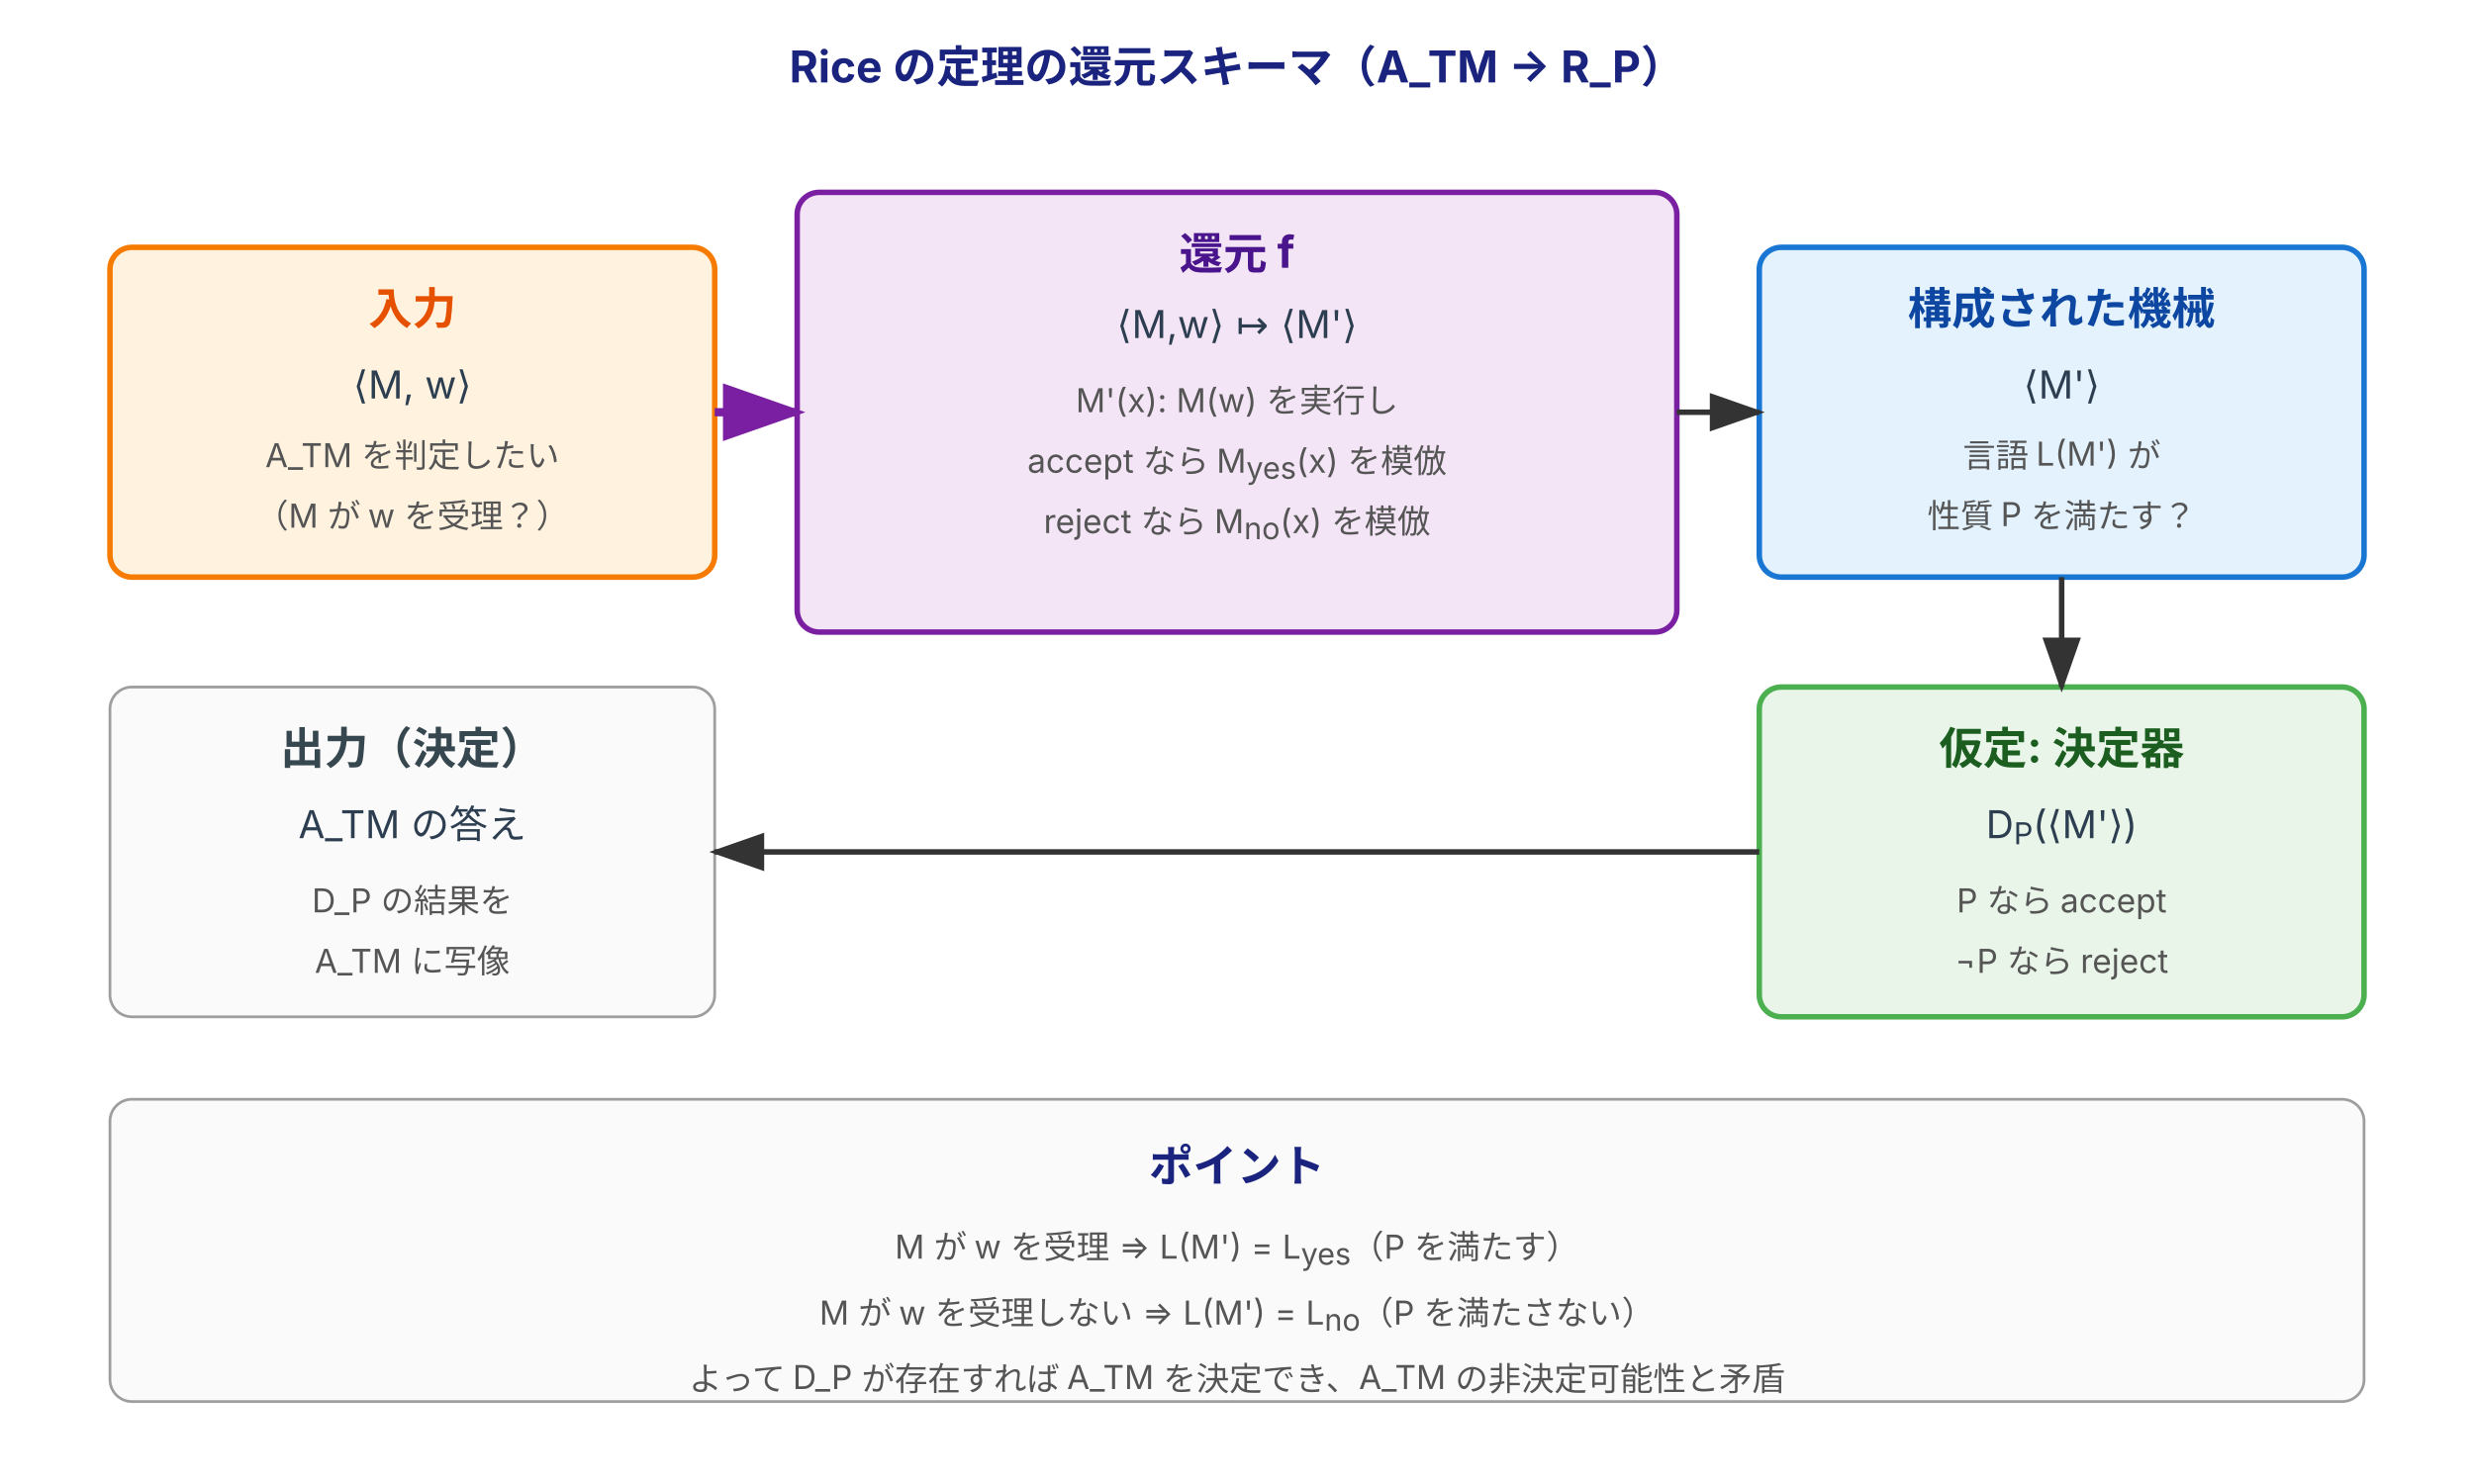
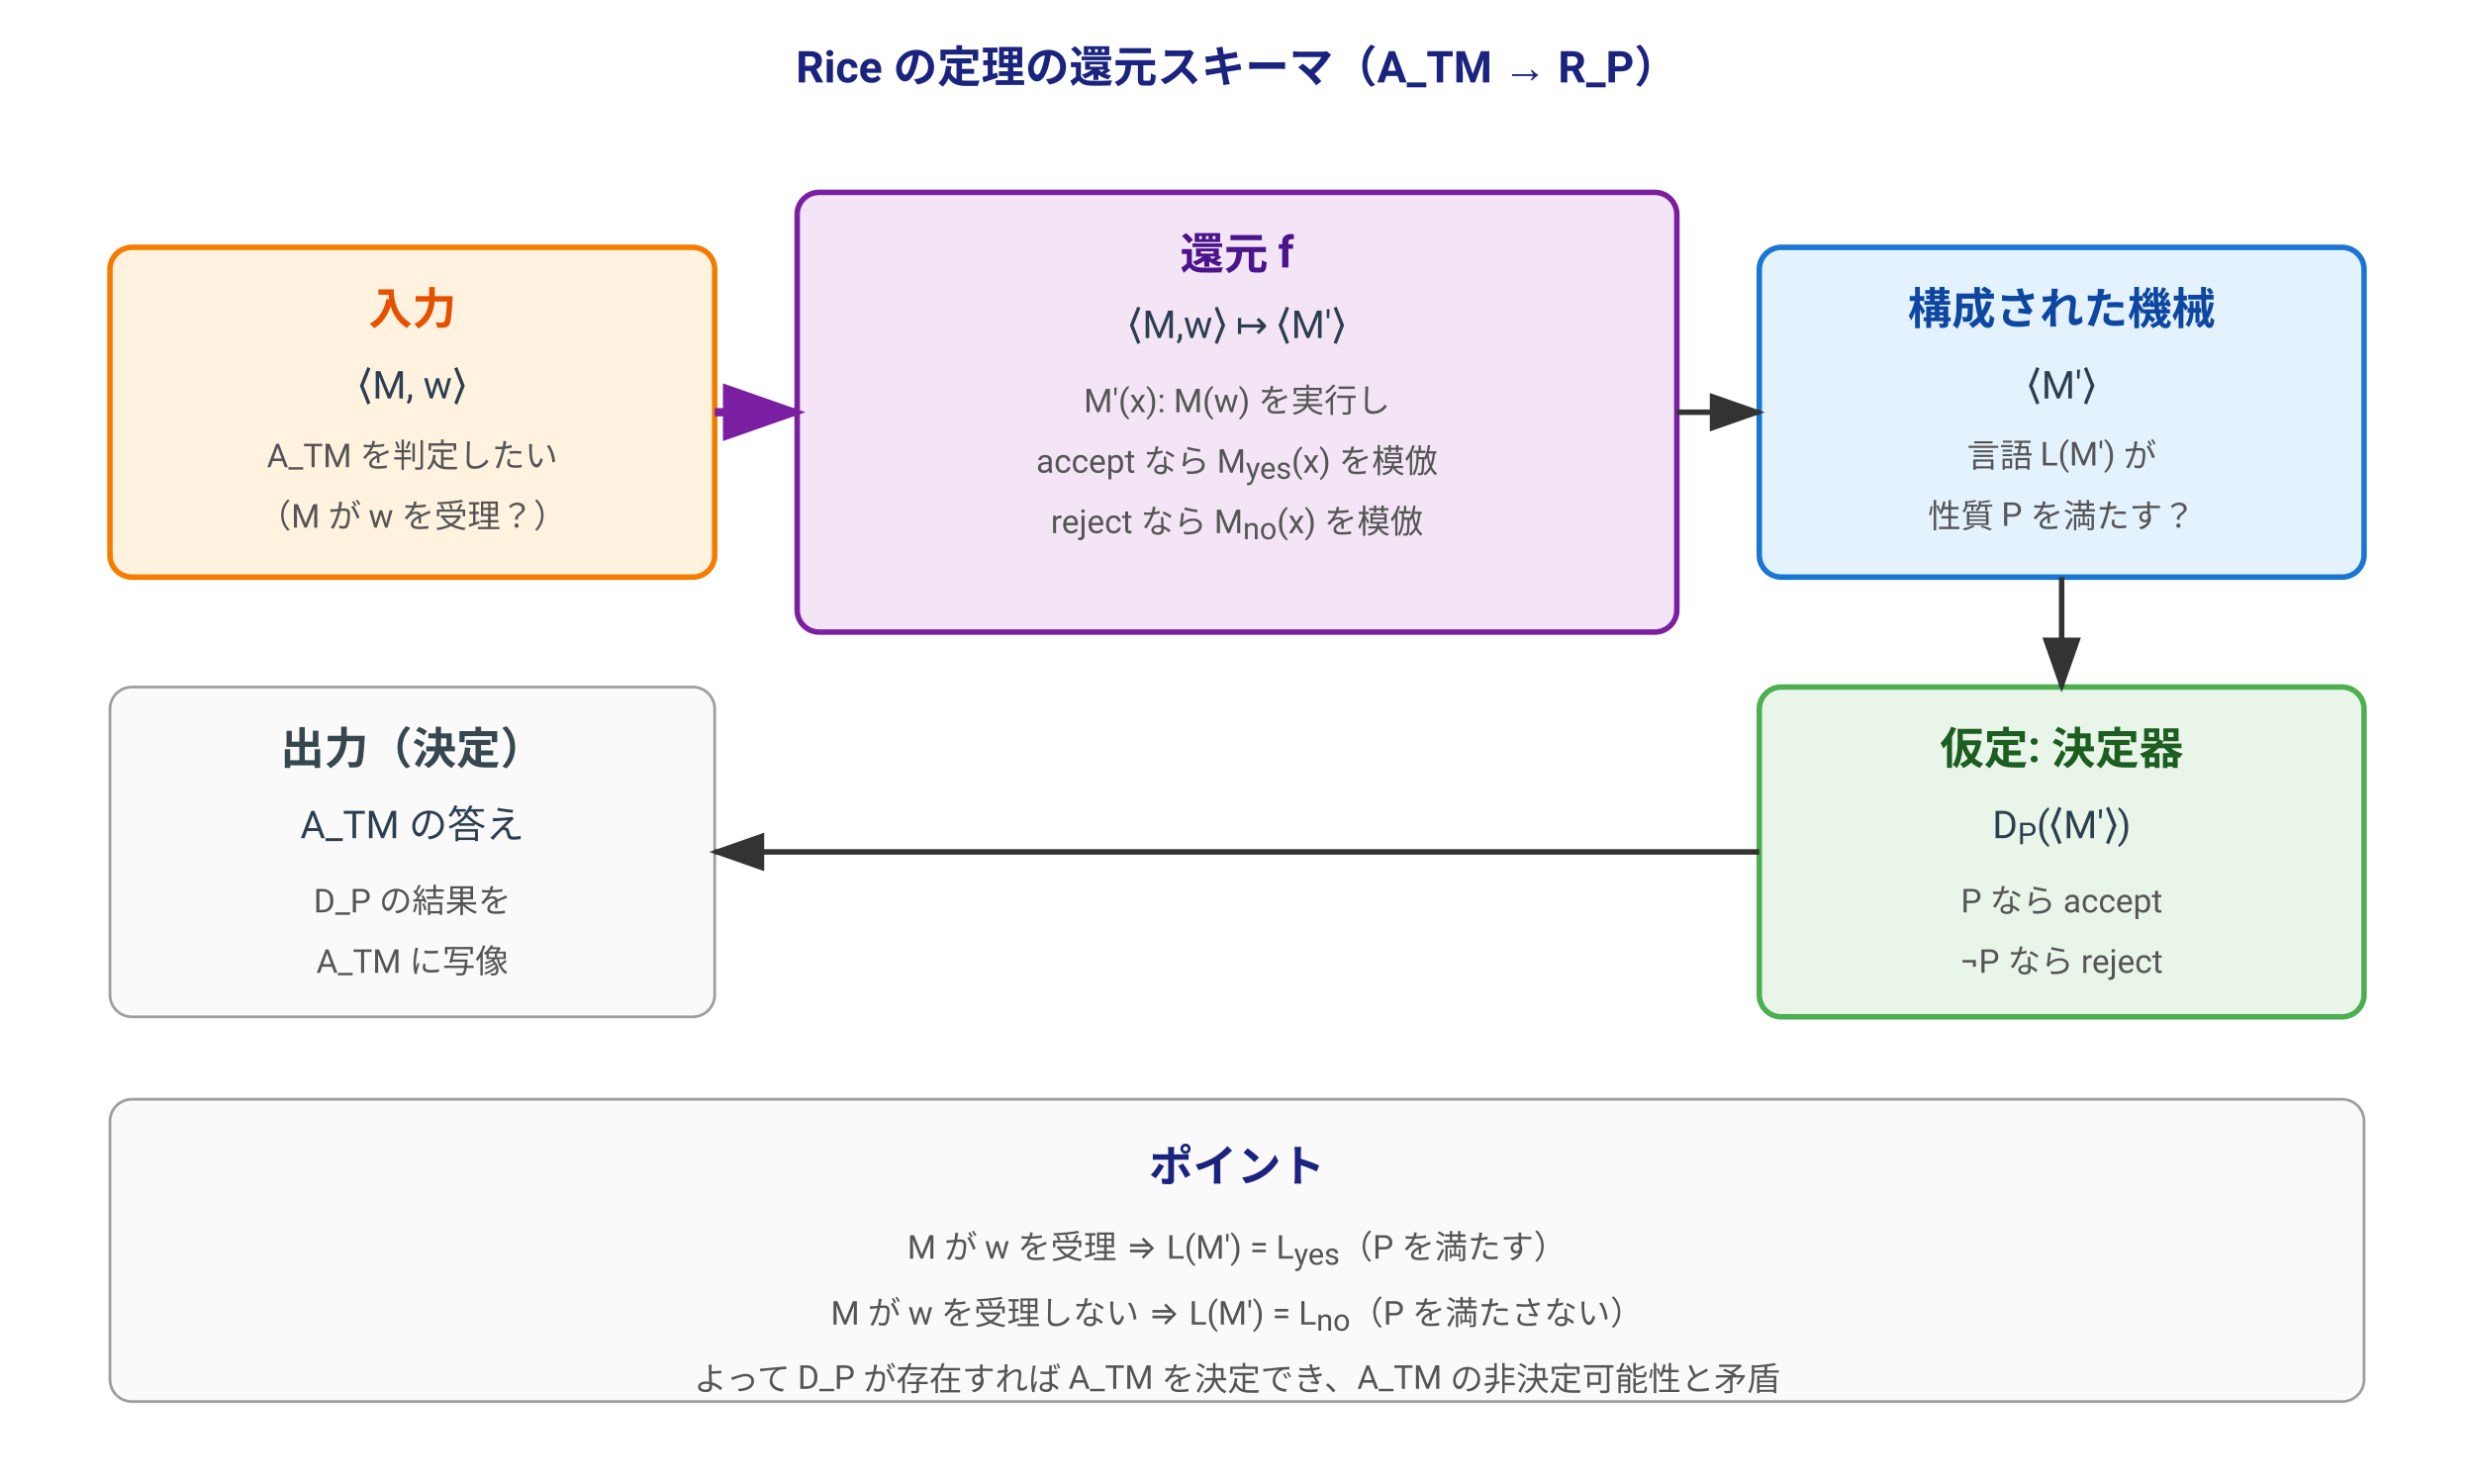
<svg xmlns="http://www.w3.org/2000/svg" width="900" height="540" viewBox="0 0 900 540" role="img" aria-labelledby="title" aria-describedby="desc">
  <defs>
    <style>
-       .diagram-text { font-family: 'Inter', 'Helvetica', sans-serif; font-size: 14px; fill: #2c3e50; text-anchor: middle; }
+       .diagram-text { font-family: -apple-system, BlinkMacSystemFont, "Segoe UI", Roboto, "Helvetica Neue", Arial, "Noto Sans", sans-serif; font-size: 14px; fill: #2c3e50; text-anchor: middle; }
      .small-text { font-size: 12px; }
      .large-text { font-size: 16px; font-weight: bold; }
      .input-box { fill: #fff3e0; stroke: #f57c00; stroke-width: 2; rx: 8; }
      .function-box { fill: #f3e5f5; stroke: #7b1fa2; stroke-width: 2; rx: 8; }
      .machine-box { fill: #e3f2fd; stroke: #1976d2; stroke-width: 2; rx: 8; }
      .decider-box { fill: #e8f5e8; stroke: #4caf50; stroke-width: 2; rx: 8; }
      .note-box { fill: #fafafa; stroke: #9e9e9e; stroke-width: 1; rx: 8; }
      .arrow { stroke: #333; stroke-width: 2; fill: none; marker-end: url(#arrowhead); }
      .purple-arrow { stroke: #7b1fa2; stroke-width: 3; fill: none; marker-end: url(#purplehead); }
    </style>
    <marker id="arrowhead" markerWidth="10" markerHeight="7" refX="9" refY="3.5" orient="auto">
      <polygon points="0 0, 10 3.5, 0 7" fill="#333" />
    </marker>
    <marker id="purplehead" markerWidth="10" markerHeight="7" refX="9" refY="3.5" orient="auto">
      <polygon points="0 0, 10 3.5, 0 7" fill="#7b1fa2" />
    </marker>
  </defs>
  <rect width="900" height="540" fill="#ffffff" />
  <text x="450" y="30" class="diagram-text large-text" style="fill:#1a237e;">
    Rice の定理の還元スキーマ（A_TM → R_P）
  </text>
  <rect x="40" y="90" width="220" height="120" class="input-box" />
  <text x="150" y="118" class="diagram-text large-text" style="fill:#e65100;">入力</text>
  <text x="150" y="145" class="diagram-text">⟨M, w⟩</text>
  <text x="150" y="170" class="diagram-text small-text" style="fill:#555;">A_TM を判定したい</text>
  <text x="150" y="192" class="diagram-text small-text" style="fill:#555;">（M が w を受理？）</text>
  <rect x="290" y="70" width="320" height="160" class="function-box" />
  <text x="450" y="98" class="diagram-text large-text" style="fill:#4a148c;">還元 f</text>
  <text x="450" y="123" class="diagram-text">⟨M,w⟩ ↦ ⟨M'⟩</text>
  <text x="450" y="150" class="diagram-text small-text" style="fill:#555;">
    M'(x): M(w) を実行し
  </text>
  <text x="450" y="172" class="diagram-text small-text" style="fill:#555;">
    accept なら M<tspan baseline-shift="sub" font-size="11">yes</tspan>(x) を模倣
  </text>
  <text x="450" y="194" class="diagram-text small-text" style="fill:#555;">
    reject なら M<tspan baseline-shift="sub" font-size="11">no</tspan>(x) を模倣
  </text>
  <path d="M 260 150 L 290 150" class="purple-arrow" />
  <rect x="640" y="90" width="220" height="120" class="machine-box" />
  <text x="750" y="118" class="diagram-text large-text" style="fill:#0d47a1;">構成された機械</text>
  <text x="750" y="145" class="diagram-text">⟨M'⟩</text>
  <text x="750" y="170" class="diagram-text small-text" style="fill:#555;">言語 L(M') が</text>
  <text x="750" y="192" class="diagram-text small-text" style="fill:#555;">性質 P を満たす？</text>
  <path d="M 610 150 L 640 150" class="arrow" />
  <rect x="640" y="250" width="220" height="120" class="decider-box" />
  <text x="750" y="278" class="diagram-text large-text" style="fill:#1b5e20;">仮定: 決定器</text>
  <text x="750" y="305" class="diagram-text">D<tspan baseline-shift="sub" font-size="11">P</tspan>(⟨M'⟩)</text>
  <text x="750" y="332" class="diagram-text small-text" style="fill:#555;">P なら accept</text>
  <text x="750" y="354" class="diagram-text small-text" style="fill:#555;">¬P なら reject</text>
  <path d="M 750 210 L 750 250" class="arrow" />
  <rect x="40" y="250" width="220" height="120" class="note-box" />
  <text x="150" y="278" class="diagram-text large-text" style="fill:#37474f;">出力（決定）</text>
  <text x="150" y="305" class="diagram-text">A_TM の答え</text>
  <text x="150" y="332" class="diagram-text small-text" style="fill:#555;">D_P の結果を</text>
  <text x="150" y="354" class="diagram-text small-text" style="fill:#555;">A_TM に写像</text>
  <path d="M 640 310 L 260 310" class="arrow" />
  <path d="M 260 310 L 260 310" class="arrow" style="opacity:0;" />
  <rect x="40" y="400" width="820" height="110" class="note-box" />
  <text x="450" y="430" class="diagram-text large-text" style="fill:#1a237e;">ポイント</text>
  <text x="450" y="458" class="diagram-text small-text" style="fill:#555;">
    M が w を受理 ⇒ L(M') = L<tspan baseline-shift="sub" font-size="11">yes</tspan>（P を満たす）
  </text>
  <text x="450" y="482" class="diagram-text small-text" style="fill:#555;">
    M が w を受理しない ⇒ L(M') = L<tspan baseline-shift="sub" font-size="11">no</tspan>（P を満たさない）
  </text>
  <text x="450" y="506" class="diagram-text small-text" style="fill:#555;">
    よって D_P が存在すれば A_TM を決定でき、A_TM の非決定可能性と矛盾
  </text>
</svg>
